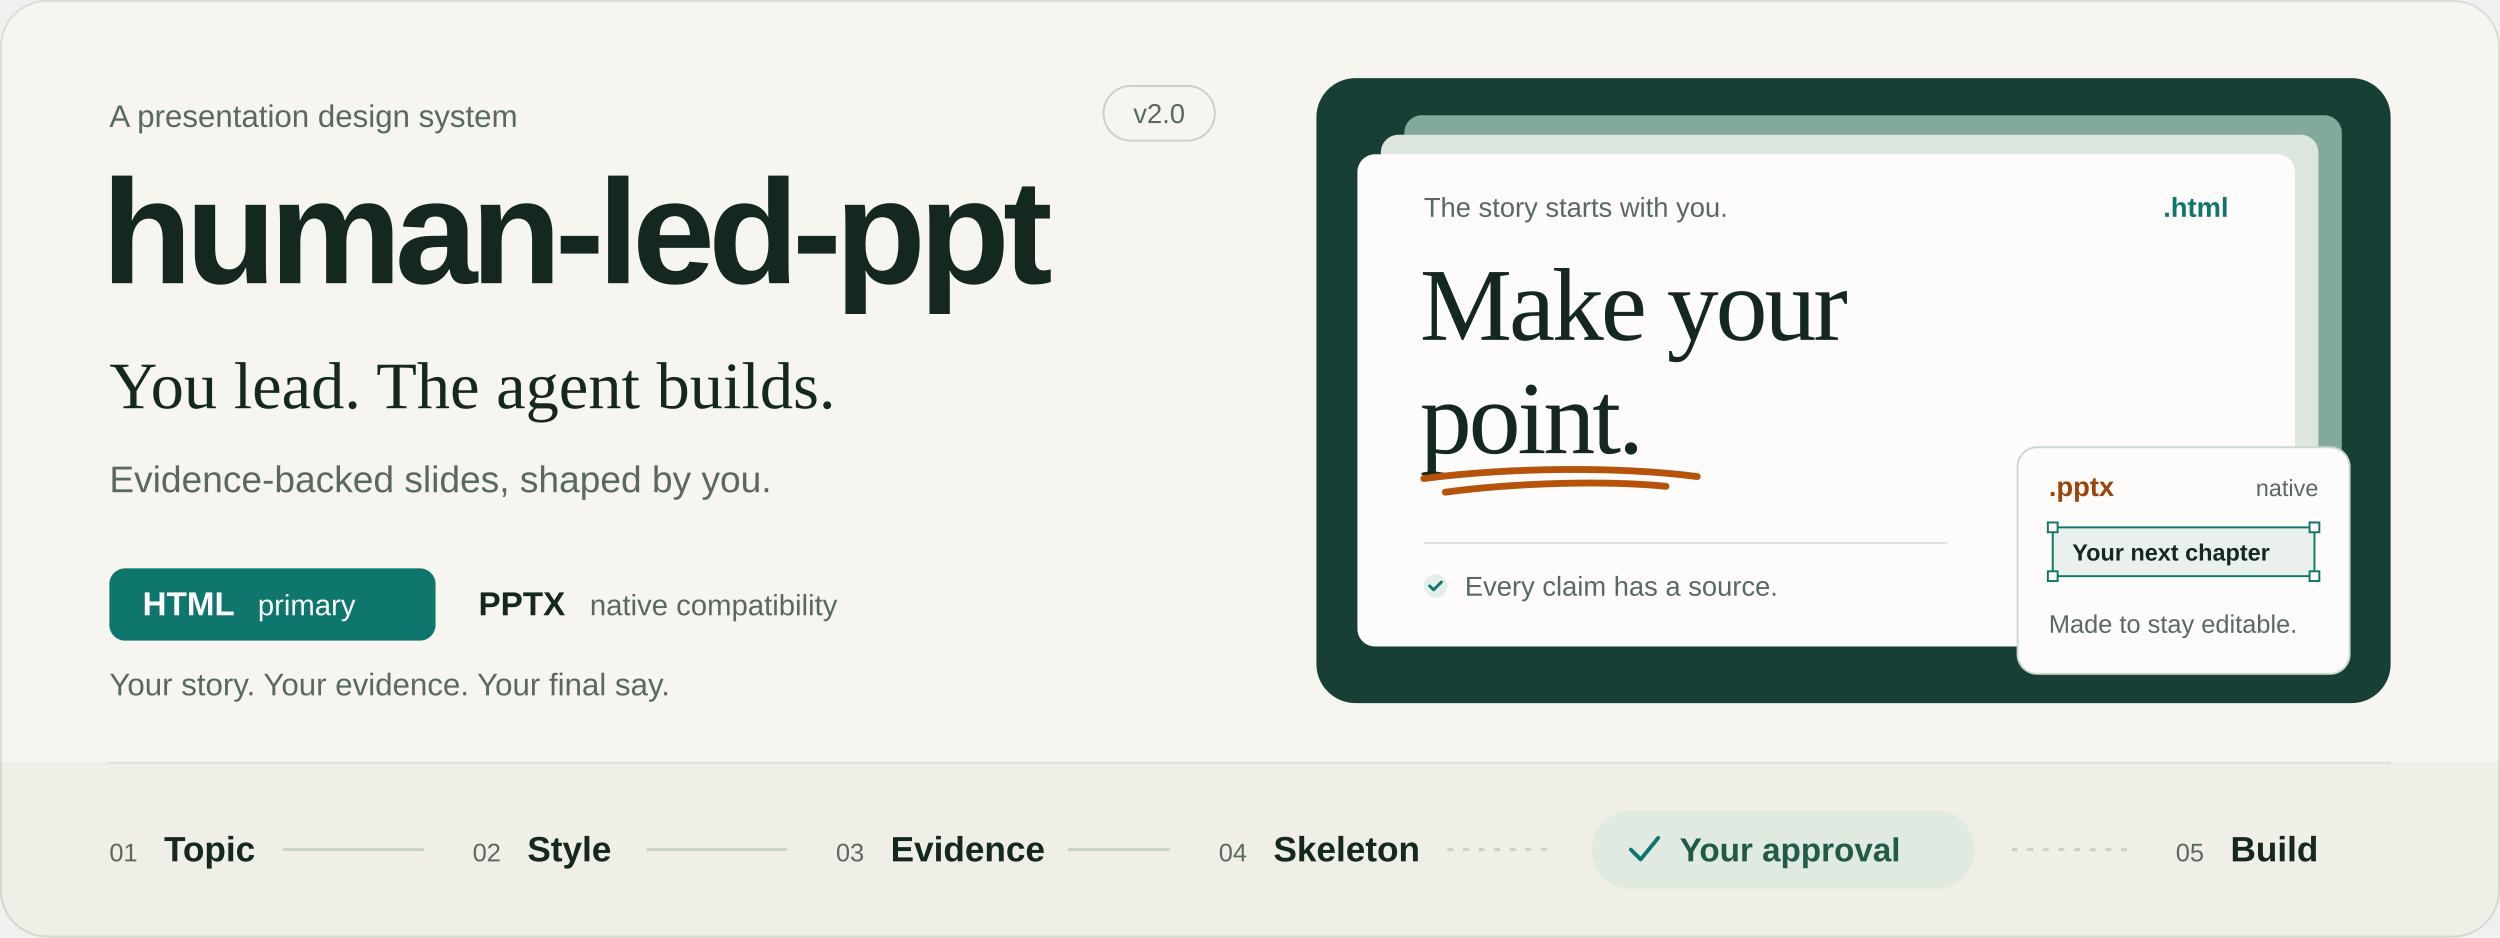
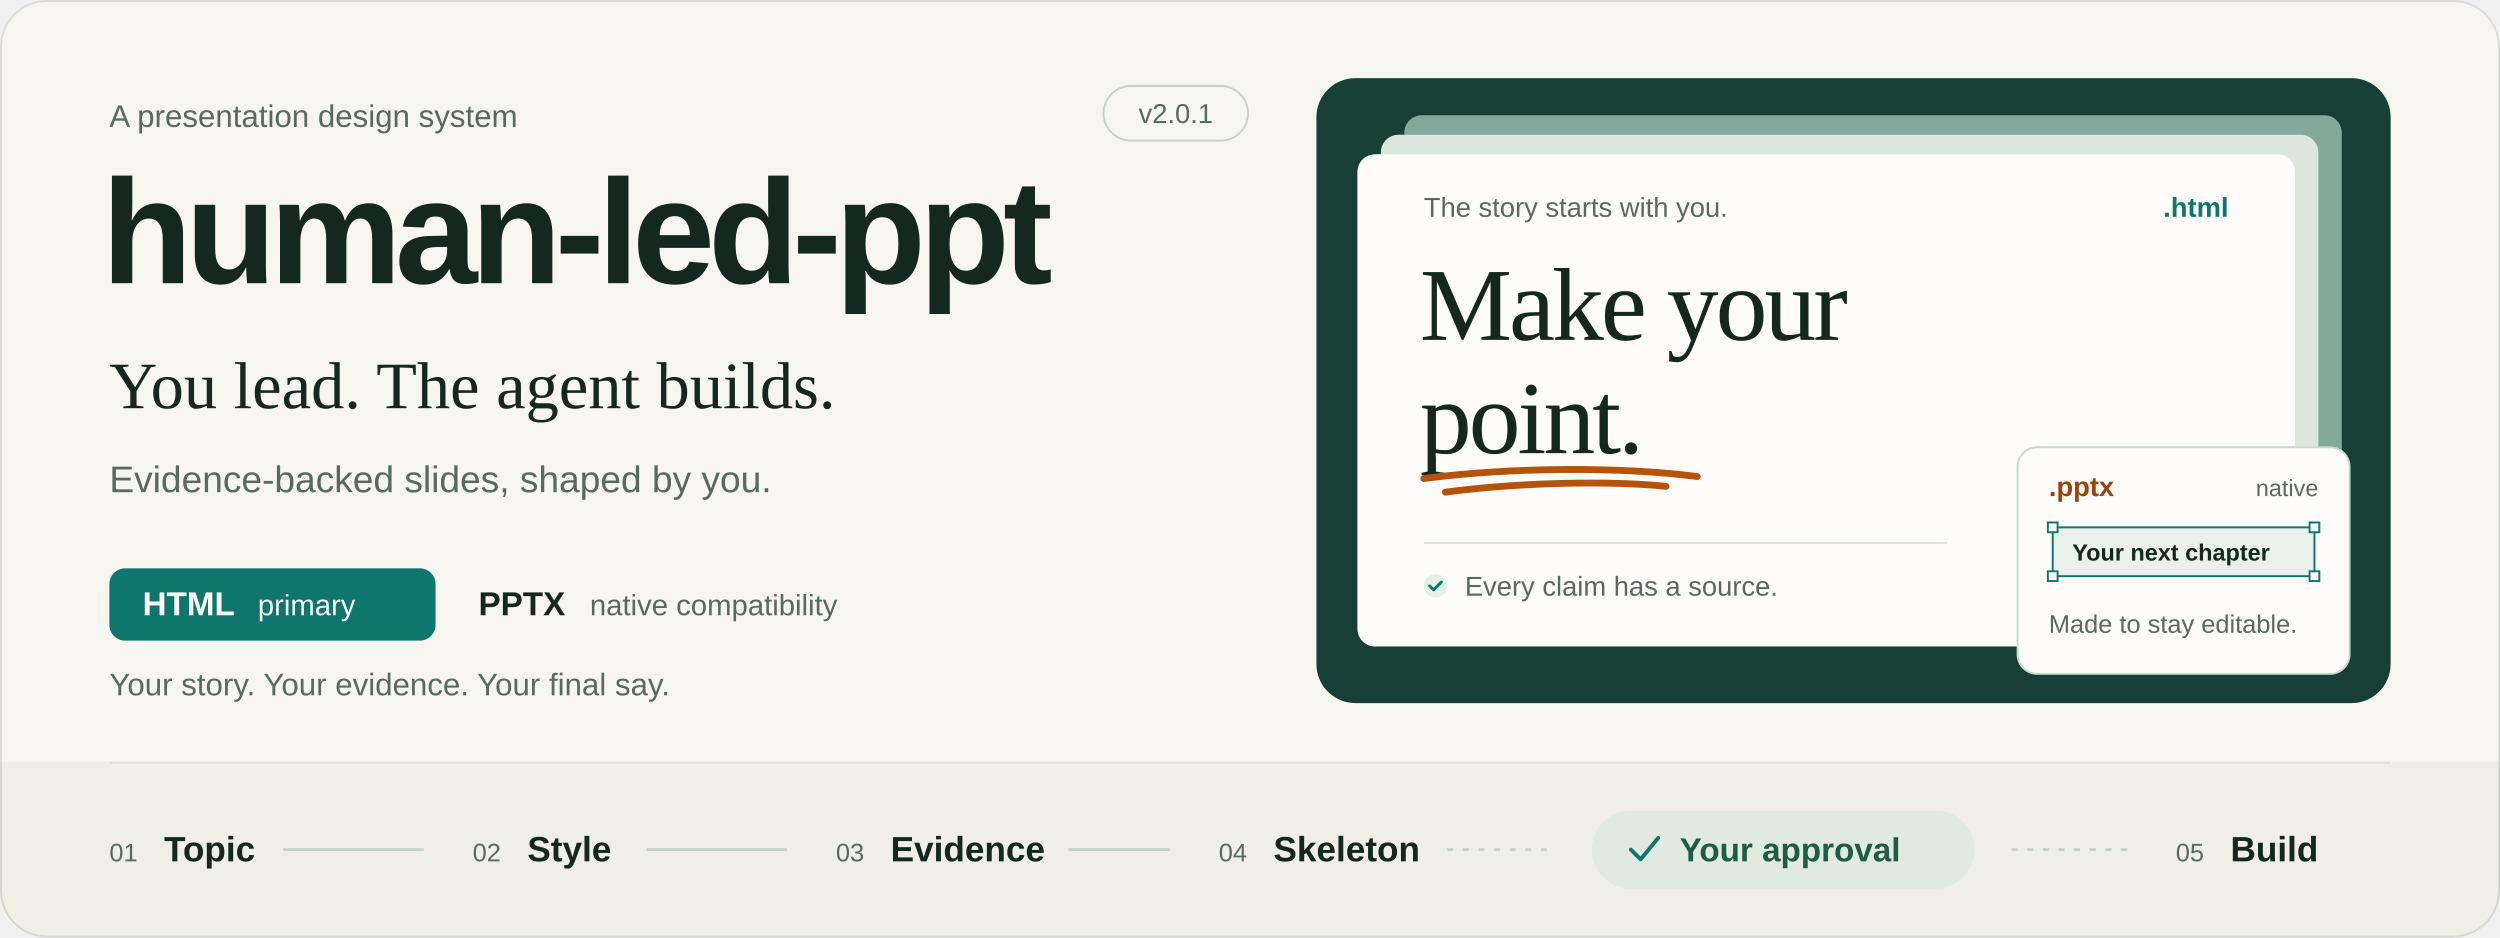
<svg xmlns="http://www.w3.org/2000/svg" width="1280" height="480" viewBox="0 0 1280 480" role="img" aria-labelledby="banner-title banner-desc">
  <defs>
    <clipPath id="banner-clip">
      <rect width="1280" height="480" rx="24" />
    </clipPath>
  </defs>
  <style>
    text { font-family: "Segoe UI", "Helvetica Neue", Arial, sans-serif; fill: #14281F; }
    .muted { fill: #58695F; }
    .serif { font-family: Georgia, "Times New Roman", serif; }
    .small { font-size: 14px; }
    .label { font-size: 16px; }
    .step { font-size: 18px; font-weight: 600; }
    .number { font-size: 13px; fill: #58695F; }
    .connector { fill: none; stroke: #C8D1C9; stroke-width: 1.5; }
  </style>
  <g clip-path="url(#banner-clip)">
    <rect width="1280" height="480" fill="#F7F5F0" />
    <text x="56" y="65" class="label muted">A presentation design system</text>
-     <rect x="565" y="44" width="57" height="28" rx="14" fill="none" stroke="#C8D1C9" />
-     <text x="593.5" y="63" class="small muted" text-anchor="middle">v2.0</text>
+     <rect x="565" y="44" width="74" height="28" rx="14" fill="none" stroke="#C8D1C9" />
+     <text x="602" y="63" class="small muted" text-anchor="middle">v2.0.1</text>
    <text x="52" y="145" font-size="76" font-weight="700" letter-spacing="-3.4">human-led-ppt</text>
    <text x="56" y="209" class="serif" font-size="34">You lead. The agent builds.</text>
    <text x="56" y="252" font-size="19" class="muted">Evidence-backed slides, shaped by you.</text>
    <rect x="56" y="291" width="167" height="37" rx="8" fill="#0F766E" />
    <text x="73" y="315" font-size="17" font-weight="600" style="fill: #FFFFFF">HTML</text>
    <text x="132" y="315" font-size="15" style="fill: #FFFFFF">primary</text>
    <text x="245" y="315" font-size="17" font-weight="600">PPTX</text>
    <text x="302" y="315" font-size="15" class="muted">native compatibility</text>
    <text x="56" y="356" class="label muted">Your story. Your evidence. Your final say.</text>
    <rect x="674" y="40" width="550" height="320" rx="20" fill="#173F35" />
    <rect x="719" y="59" width="480" height="252" rx="9" fill="#82A99A" />
    <rect x="707" y="69" width="480" height="252" rx="9" fill="#DCE6DC" />
    <rect x="695" y="79" width="480" height="252" rx="9" fill="#FDFCFA" />
    <text x="729" y="111" class="small muted">The story starts with you.</text>
    <text x="1141" y="111" class="small" text-anchor="end" style="fill: #0F766E; font-weight: 600">.html</text>
    <text x="727" y="174" class="serif" font-size="53" letter-spacing="-1.5">Make your</text>
    <text x="727" y="232" class="serif" font-size="53" letter-spacing="-1.5">point.</text>
    <path d="M729 245 C775 239 831 239 869 244 M740 252 C777 247 824 246 853 249" fill="none" stroke="#B45309" stroke-width="3.5" stroke-linecap="round" />
    <line x1="729" y1="278" x2="997" y2="278" stroke="#DDE2D9" />
    <circle cx="735" cy="300" r="6" fill="#E4EFE8" />
    <path d="m732 300 2 2 4-4" fill="none" stroke="#0F766E" stroke-width="1.5" stroke-linecap="round" stroke-linejoin="round" />
    <text x="750" y="305" class="small muted">Every claim has a source.</text>
    <rect x="1033" y="229" width="170" height="116" rx="10" fill="#FDFCFA" stroke="#CBD8CD" />
    <text x="1049" y="254" class="small" font-weight="600" style="fill: #9A440B">.pptx</text>
    <text x="1187" y="254" font-size="12" text-anchor="end" class="muted">native</text>
    <rect x="1051" y="270" width="134" height="25" fill="#EAF1EC" stroke="#0F766E" stroke-width="1" />
    <text x="1061" y="287" font-size="12" font-weight="600">Your next chapter</text>
    <g fill="#FDFCFA" stroke="#0F766E" stroke-width="1">
      <rect x="1048.5" y="267.5" width="5" height="5" />
      <rect x="1182.5" y="267.5" width="5" height="5" />
      <rect x="1048.5" y="292.5" width="5" height="5" />
      <rect x="1182.5" y="292.5" width="5" height="5" />
    </g>
    <text x="1049" y="324" font-size="13" class="muted">Made to stay editable.</text>
    <rect y="390" width="1280" height="90" fill="#EFEEE7" />
    <line x1="56" y1="390.5" x2="1224" y2="390.5" stroke="#DDE0D5" />
    <text x="56" y="441" class="number">01</text>
    <text x="84" y="441" class="step">Topic</text>
    <path d="M145 435 H217" class="connector" />
    <text x="242" y="441" class="number">02</text>
    <text x="270" y="441" class="step">Style</text>
    <path d="M331 435 H403" class="connector" />
    <text x="428" y="441" class="number">03</text>
    <text x="456" y="441" class="step">Evidence</text>
    <path d="M547 435 H599" class="connector" />
    <text x="624" y="441" class="number">04</text>
    <text x="652" y="441" class="step">Skeleton</text>
    <path d="M741 435 H796" class="connector" stroke-dasharray="3 5" />
    <rect x="815" y="415" width="196" height="40" rx="20" fill="#E1EAE0" />
    <path d="m835 435 5 5 9-11" fill="none" stroke="#0F766E" stroke-width="2" stroke-linecap="round" stroke-linejoin="round" />
    <text x="860" y="441" font-size="17" font-weight="600" style="fill: #205B48">Your approval</text>
    <path d="M1030 435 H1090" class="connector" stroke-dasharray="3 5" />
    <text x="1114" y="441" class="number">05</text>
    <text x="1142" y="441" class="step">Build</text>
  </g>
  <rect x="0.5" y="0.5" width="1279" height="479" rx="23.5" fill="none" stroke="#14281F" stroke-opacity="0.12" />
</svg>
